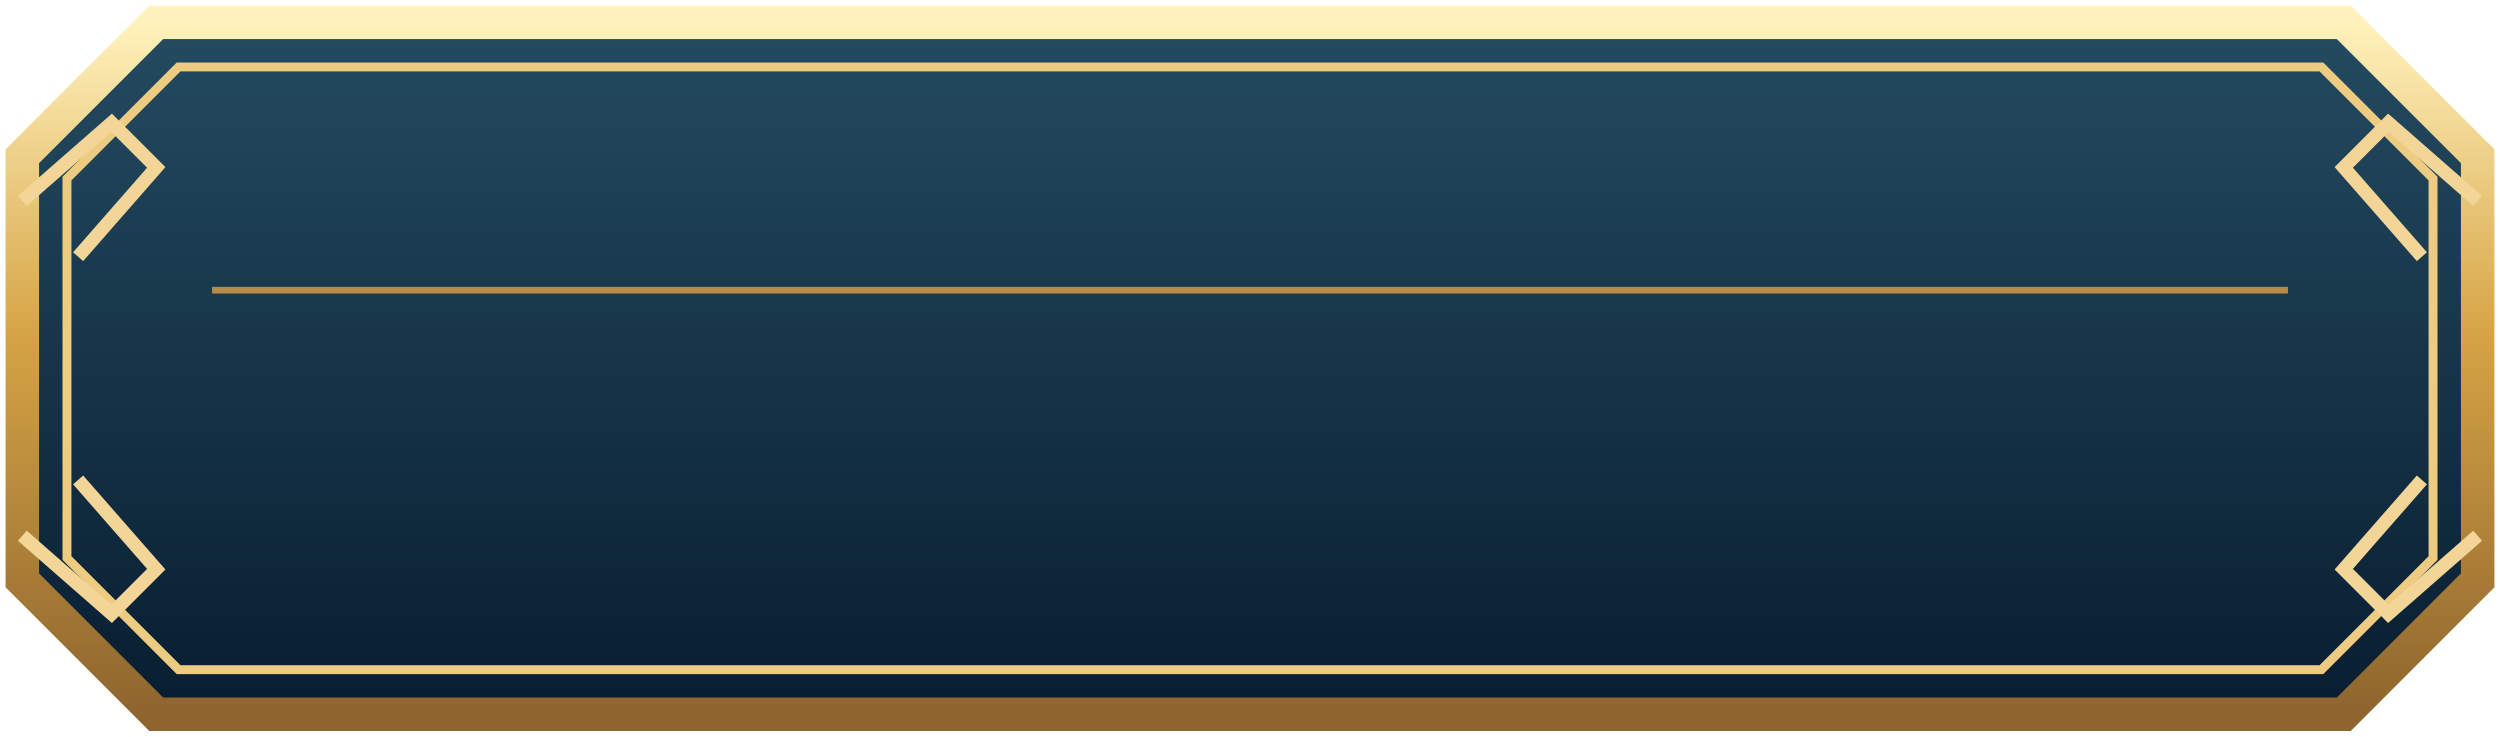
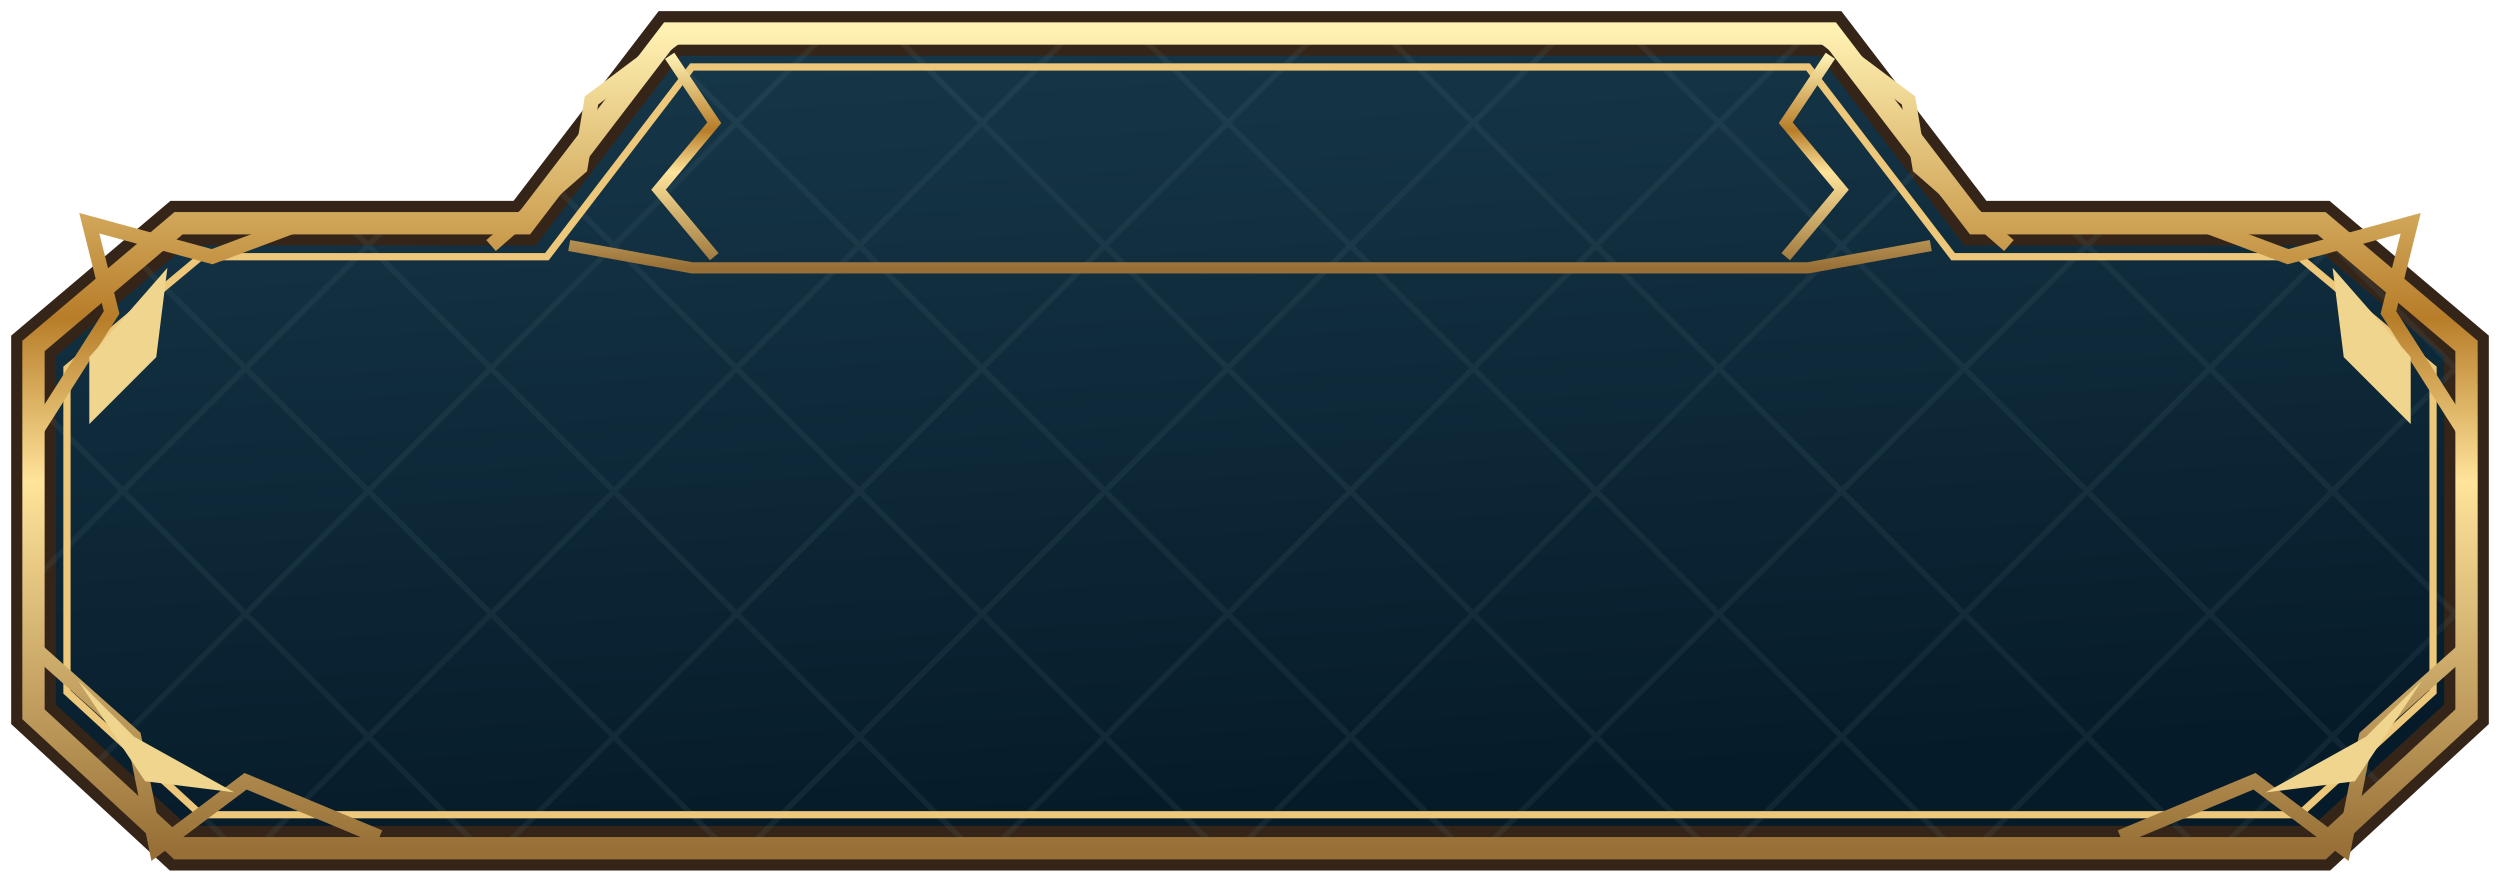
- <svg xmlns="http://www.w3.org/2000/svg" width="896" height="264" viewBox="0 0 224 66">
+ <svg xmlns="http://www.w3.org/2000/svg" width="896" height="316" viewBox="0 0 224 79">
  <defs>
-     <linearGradient id="n" x2="0" y2="1">
-       <stop stop-color="#244b60" />
-       <stop offset="1" stop-color="#081d30" />
+     <linearGradient id="n" x2=".2" y2="1">
+       <stop stop-color="#17394b" />
+       <stop offset="1" stop-color="#061b29" />
    </linearGradient>
    <linearGradient id="g" x2="0" y2="1">
-       <stop stop-color="#fff2bc" />
-       <stop offset=".45" stop-color="#d6a445" />
-       <stop offset="1" stop-color="#8e652e" />
+       <stop stop-color="#fff1b2" />
+       <stop offset=".35" stop-color="#b77d29" />
+       <stop offset=".55" stop-color="#ffe49b" />
+       <stop offset="1" stop-color="#987037" />
    </linearGradient>
+     <pattern id="p" width="22" height="22" patternUnits="userSpaceOnUse">
+       <path d="m11 0 11 11-11 11L0 11Z" fill="none" stroke="#66818a" stroke-opacity=".12" stroke-width=".5" />
+     </pattern>
  </defs>
-   <path d="M14 2H210L222 14V52L210 64H14L2 52V14Z" fill="url(#n)" stroke="url(#g)" stroke-width="3" />
-   <path d="M16 6H208L218 16V50L208 60H16L6 50V16Z" fill="none" stroke="#edcc82" stroke-width=".8" />
-   <path d="M19 26H205" stroke="#b68b46" stroke-width=".6" />
-   <path d="m2 18 8-7 4 4-7 8m215-5-8-7-4 4 7 8M2 48l8 7 4-4-7-8m215 5-8 7-4-4 7-8" fill="none" stroke="#f3d598" stroke-width="1.2" />
+   <path d="M16 20H47L60 3H164L177 20H208L221 31V64L208 76H16L3 64V31Z" fill="url(#n)" stroke="#352519" stroke-width="4" />
+   <path d="M16 20H47L60 3H164L177 20H208L221 31V64L208 76H16L3 64V31Z" fill="url(#p)" stroke="url(#g)" stroke-width="2" />
+   <path d="M18 23H49L62 6H162L175 23H206L218 33V62L206 73H18L6 62V33Z" fill="none" stroke="#edc77a" stroke-width=".65" />
+   <path d="M51 22 62 24H162L173 22M60 5l4 6-5 6 5 6m100-18-4 6 5 6-5 6" fill="none" stroke="url(#g)" stroke-width="1" />
+   <g fill="none" stroke="url(#g)" stroke-width="1.3">
+     <path d="M3 39 10 28 8 20 19 23 27 20M3 58l9 8 2 10 8-6 12 5M221 39l-7-11 2-8-11 3-8-3M221 58l-9 8-2 10-8-6-12 5M44 22l8-7 1-6 8-6m119 19-8-7-1-6-8-6" />
+   </g>
+   <g fill="#efd58d">
+     <path d="m8 32 7-8-1 8-6 6zm4 34 9 5-8-1-6-9zm204-34-7-8 1 8 6 6zm-4 34-9 5 8-1 6-9z" />
+   </g>
</svg>
